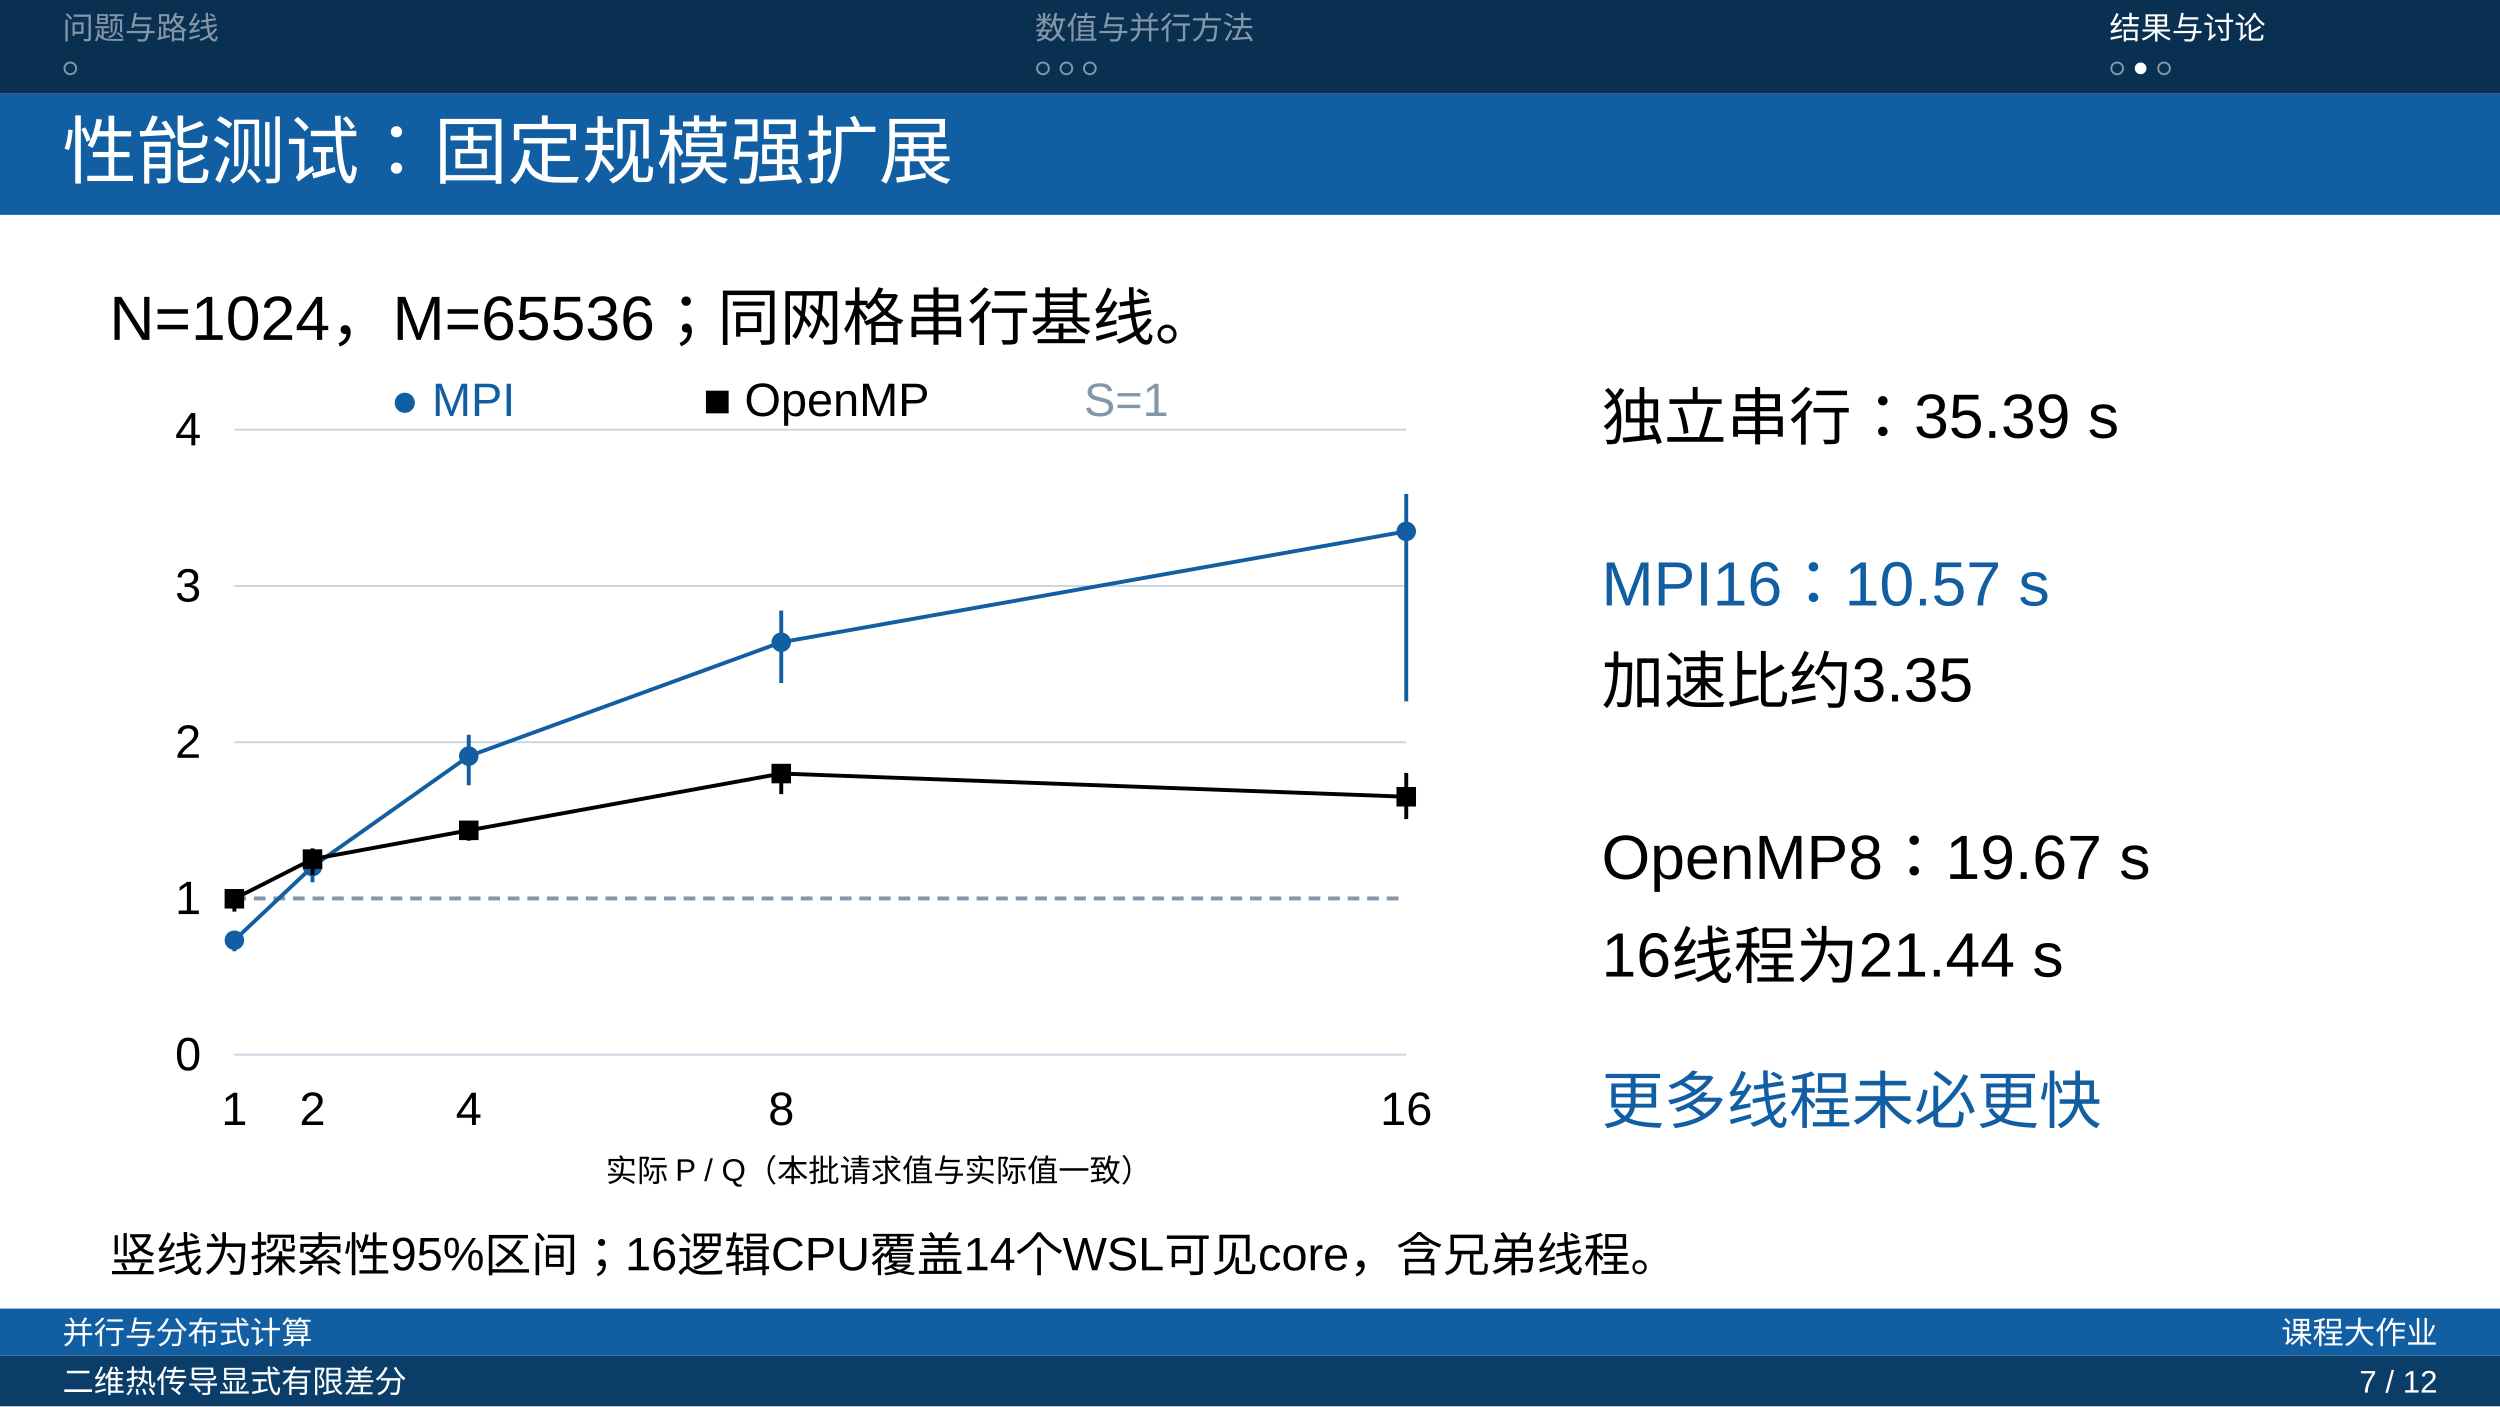
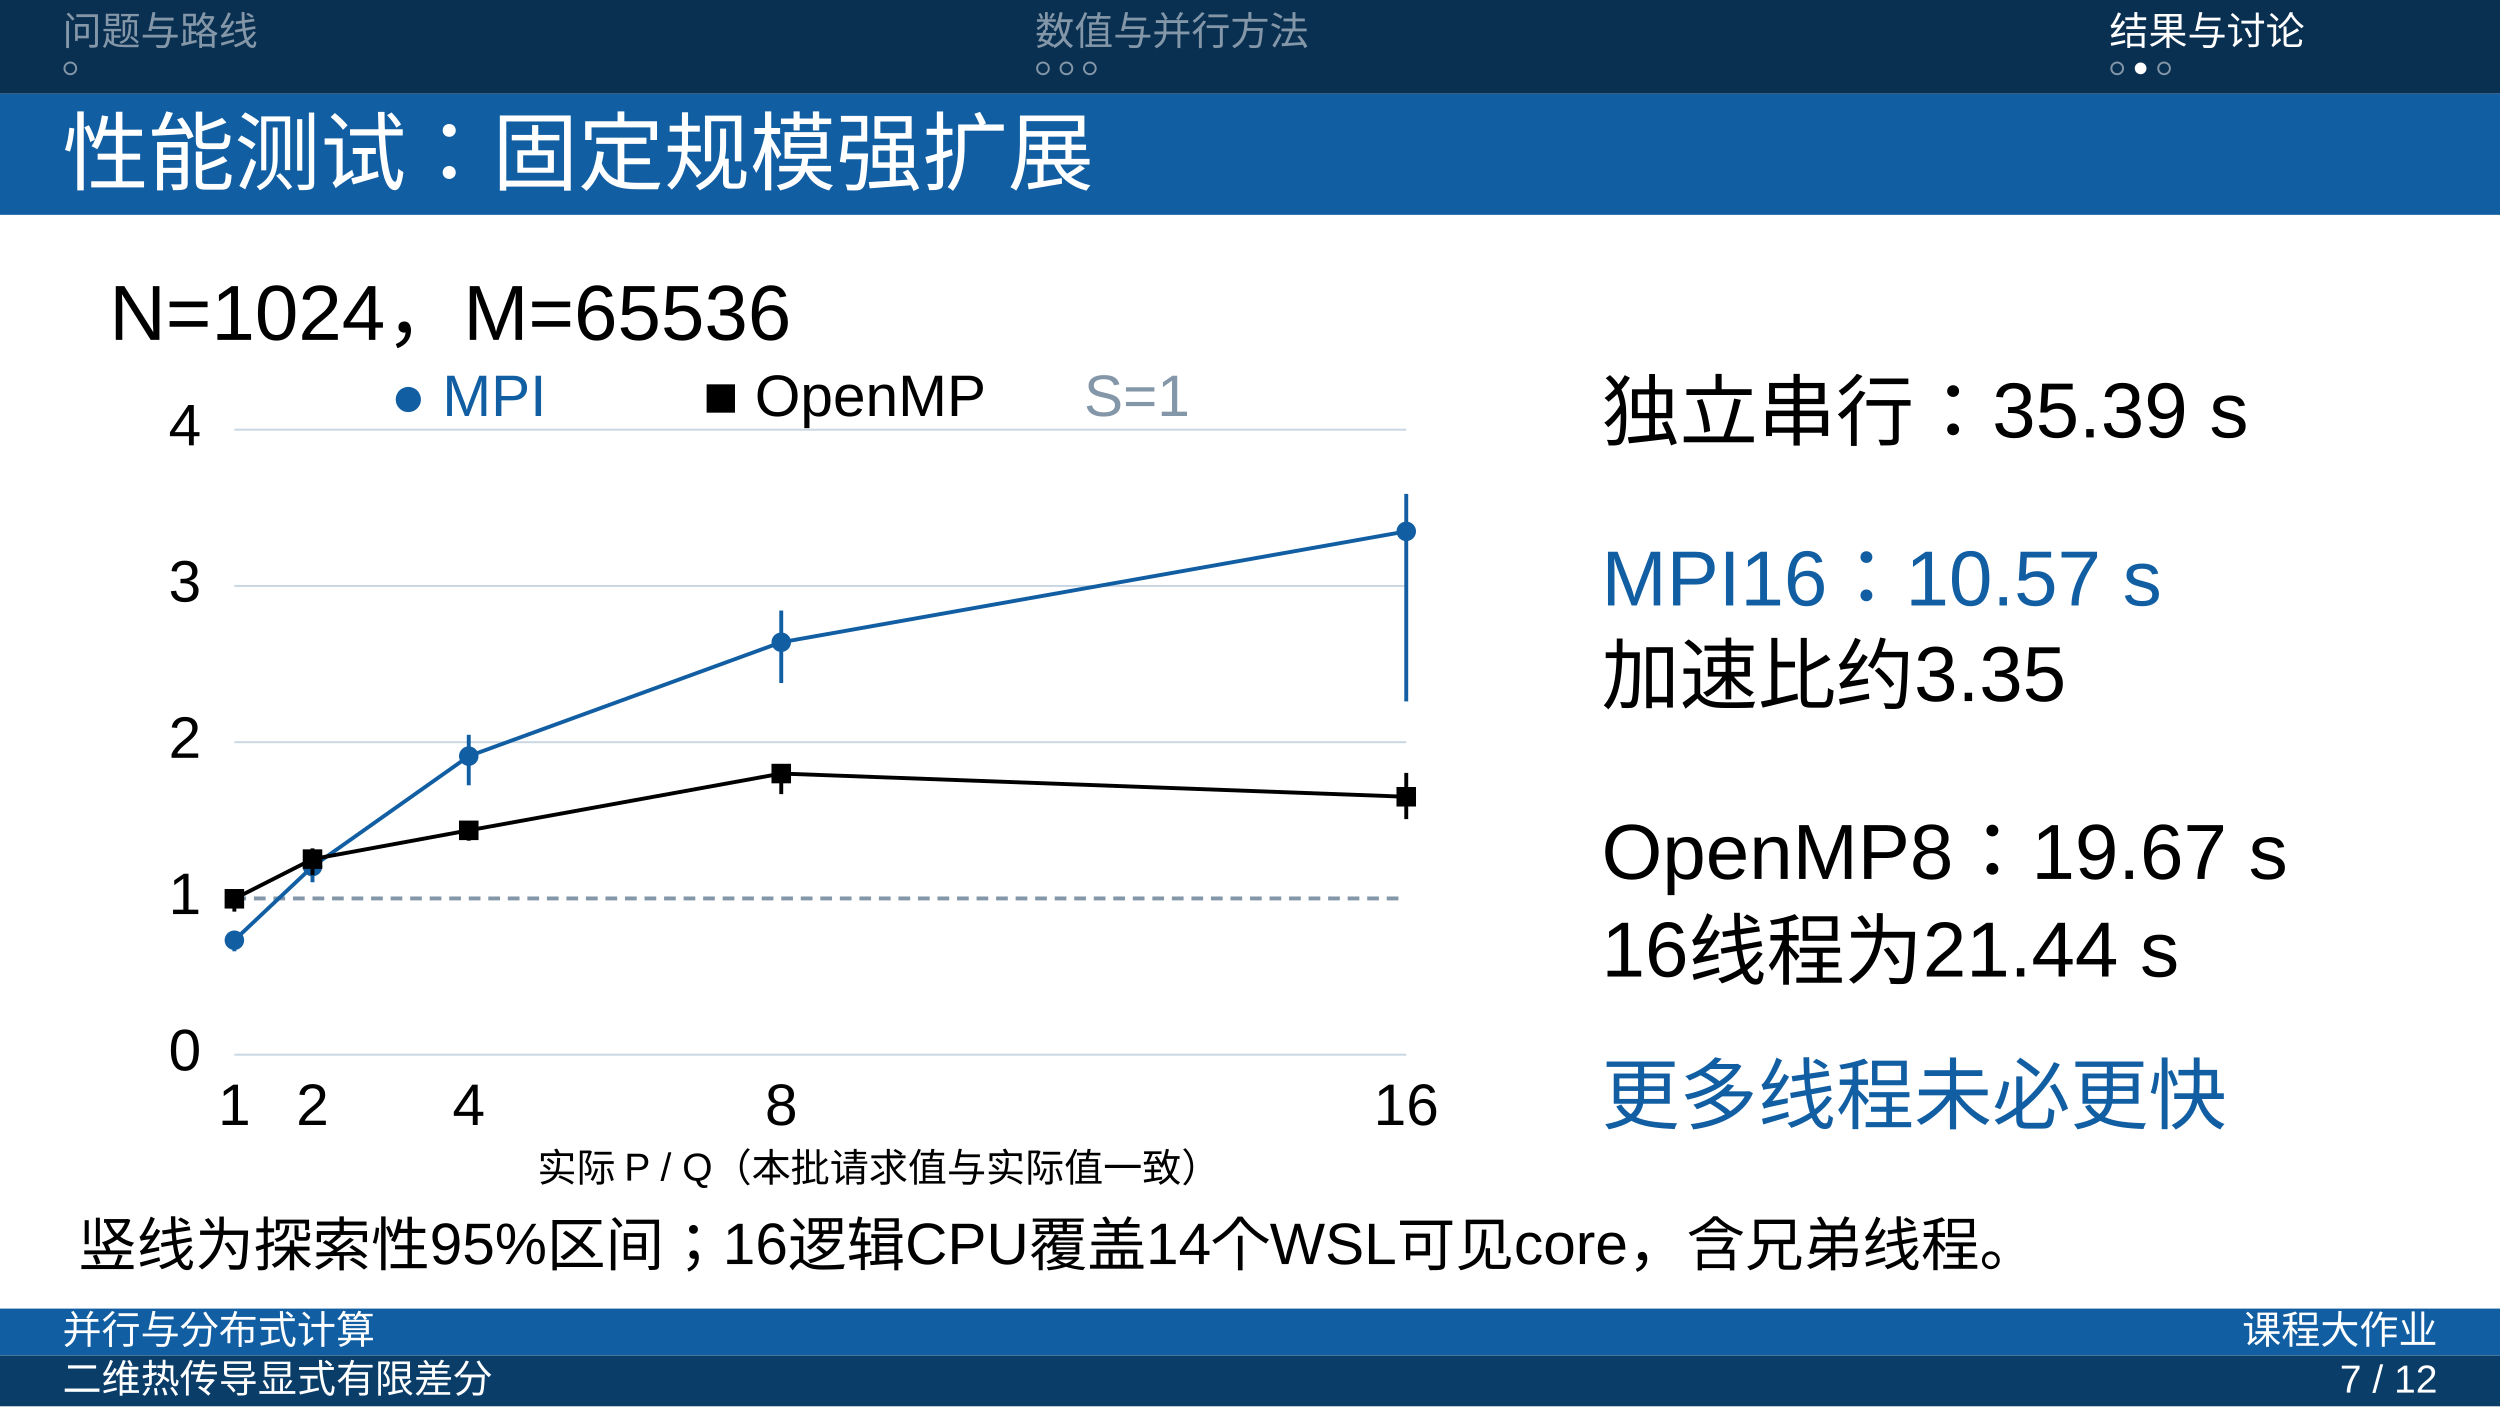
- <svg xmlns="http://www.w3.org/2000/svg" viewBox="0 0 1280 720" font-family="KaiTi, Arial" font-size="32" data-pptx-page-role="content">
+ <svg xmlns="http://www.w3.org/2000/svg" viewBox="0 0 1280 720" font-family="KaiTi, Arial" font-size="40" data-pptx-page-role="content">
  <rect id="bg" data-pptx-role="background" width="1280" height="720" fill="#FFFFFF" />
-   <g id="navigation" data-pptx-role="header" data-pptx-bounds="0 0 1280 48" font-family="SimHei, Arial" font-size="16">
+   <g id="navigation" data-pptx-role="header" data-pptx-bounds="0 0 1280 48" font-family="SimHei, Arial" font-size="20">
    <rect width="1280" height="48" fill="#092F51" />
-     <text x="32" y="20" fill="#8497A8">问题与路线</text>
-     <text x="530" y="20" fill="#8497A8">数值与并行方法</text>
-     <text x="1080" y="20" fill="#FFFFFF">结果与讨论</text>
+     <text x="32" y="23" fill="#8497A8">问题与路线</text>
+     <text x="530" y="23" fill="#8497A8">数值与并行方法</text>
+     <text x="1080" y="23" fill="#FFFFFF">结果与讨论</text>
    <circle cx="1096" cy="35" r="3" fill="#FFFFFF" />
    <g stroke="#8497A8" fill="none">
      <circle cx="36" cy="35" r="3" />
      <circle cx="534" cy="35" r="3" />
      <circle cx="546" cy="35" r="3" />
      <circle cx="558" cy="35" r="3" />
      <circle cx="1084" cy="35" r="3" />
      <circle cx="1108" cy="35" r="3" />
    </g>
  </g>
  <g id="title" data-pptx-bounds="0 48 1280 62" font-family="SimHei, Arial">
    <rect x="0" y="48" width="1280" height="62" fill="#115EA2" />
-     <text x="32" y="91" font-size="38" fill="#FFFFFF">性能测试：固定规模强扩展</text>
+     <text x="32" y="94" font-size="44" fill="#FFFFFF">性能测试：固定规模强扩展</text>
  </g>
  <g id="n1024-speedup" data-pptx-bounds="56 140 724 480">
-     <text x="56" y="174" fill="#000000">N=1024，M=65536；同网格串行基线。</text>
+     <text x="56" y="174" fill="#000000">N=1024，M=65536</text>
    <g id="n1024-speedup-chartArea">
      <g stroke="#C9D7E3" stroke-width="1">
        <line x1="120" y1="220" x2="720" y2="220" />
        <line x1="120" y1="300" x2="720" y2="300" />
        <line x1="120" y1="380" x2="720" y2="380" />
        <line x1="120" y1="540" x2="720" y2="540" />
      </g>
      <line x1="120" y1="460" x2="720" y2="460" stroke="#8497A8" stroke-width="2" stroke-dasharray="6,4" />
-       <g fill="#000000" font-size="24" font-family="Arial" text-anchor="end">
+       <g fill="#000000" font-size="30" font-family="Arial" text-anchor="end">
        <text x="103" y="548">0</text>
        <text x="103" y="468">1</text>
        <text x="103" y="388">2</text>
        <text x="103" y="308">3</text>
        <text x="103" y="228">4</text>
      </g>
      <g stroke="#115EA2" stroke-width="2" fill="none">
        <polyline points="120,481.403 160,443.689 240,387.144 400,328.823 720,272.058" />
        <line x1="120" y1="479.834" x2="120" y2="487.061" />
        <line x1="160" y1="438.432" x2="160" y2="451.701" />
        <line x1="240" y1="376.206" x2="240" y2="402.064" />
        <line x1="400" y1="312.599" x2="400" y2="349.717" />
        <line x1="720" y1="252.873" x2="720" y2="359.12" />
      </g>
      <g fill="#115EA2">
        <circle cx="120" cy="481.403" r="5" />
        <circle cx="160" cy="443.689" r="5" />
        <circle cx="240" cy="387.144" r="5" />
        <circle cx="400" cy="328.823" r="5" />
        <circle cx="720" cy="272.058" r="5" />
      </g>
      <g stroke="#000000" stroke-width="2" fill="none">
        <polyline points="120,460.18 160,439.866 240,425.137 400,396.063 720,407.94" />
        <line x1="120" y1="455.636" x2="120" y2="466.743" />
        <line x1="160" y1="434.367" x2="160" y2="448.08" />
        <line x1="240" y1="421.095" x2="240" y2="430.414" />
        <line x1="400" y1="392.617" x2="400" y2="406.596" />
        <line x1="720" y1="395.721" x2="720" y2="419.39" />
      </g>
      <g fill="#000000">
        <rect x="115" y="455.18" width="10" height="10" />
        <rect x="155" y="434.866" width="10" height="10" />
        <rect x="235" y="420.137" width="10" height="10" />
        <rect x="395" y="391.063" width="10" height="10" />
        <rect x="715" y="402.94" width="10" height="10" />
      </g>
-       <g fill="#000000" font-family="Arial" font-size="24" text-anchor="middle">
+       <g fill="#000000" font-family="Arial" font-size="30" text-anchor="middle">
        <text x="120" y="576">1</text>
        <text x="160" y="576">2</text>
        <text x="240" y="576">4</text>
        <text x="400" y="576">8</text>
        <text x="720" y="576">16</text>
      </g>
    </g>
-     <g font-family="Arial" font-size="24">
+     <g font-family="Arial" font-size="30">
      <text x="200" y="213" fill="#115EA2">● MPI</text>
      <text x="360" y="213" fill="#000000">■ OpenMP</text>
      <text x="555" y="213" fill="#8497A8">S=1</text>
    </g>
-     <text x="450" y="605" text-anchor="middle" font-size="16" font-family="SimHei, Arial" fill="#000000">实际 P / Q（本批请求值与实际值一致）</text>
+     <text x="450" y="605" text-anchor="middle" font-size="20" font-family="SimHei, Arial" fill="#000000">实际 P / Q（本批请求值与实际值一致）</text>
  </g>
  <g id="timing-results" data-pptx-bounds="820 150 404 450" fill="#000000">
    <text x="820" y="225">独立串行：35.39 s</text>
    <text x="820" y="310" fill="#115EA2" font-family="SimHei, Arial">MPI16：10.57 s</text>
    <text x="820" y="360">加速比约3.35</text>
    <text x="820" y="450">OpenMP8：19.67 s<tspan x="820" dy="50">16线程为21.44 s</tspan>
    </text>
    <text x="820" y="575" fill="#115EA2" font-family="SimHei, Arial">更多线程未必更快</text>
  </g>
-   <g id="interval-and-resource" data-pptx-bounds="56 625 1168 35" fill="#000000" font-size="24">
-     <text x="56" y="651">竖线为探索性95%区间；16逻辑CPU覆盖14个WSL可见core，含兄弟线程。</text>
+   <g id="interval-and-resource" data-pptx-bounds="40 620 1200 48" fill="#000000" font-size="30">
+     <text x="40" y="648">竖线为探索性95%区间；16逻辑CPU覆盖14个WSL可见core，含兄弟线程。</text>
  </g>
-   <g id="footer" data-pptx-role="footer" data-pptx-bounds="0 670 1280 50" font-family="SimHei, Arial" font-size="16" fill="#FFFFFF">
+   <g id="footer" data-pptx-role="footer" data-pptx-bounds="0 670 1280 50" font-family="SimHei, Arial" font-size="20" fill="#FFFFFF">
    <rect x="0" y="670" width="1280" height="24" fill="#115EA2" />
    <rect x="0" y="694" width="1280" height="26" fill="#0B3D69" />
    <text x="32" y="688">并行与分布式计算</text>
    <text x="1248" y="688" text-anchor="end">课程大作业</text>
    <text x="32" y="713">二维热传导显式有限差分</text>
    <text x="1248" y="713" text-anchor="end">7 / 12</text>
  </g>
</svg>
